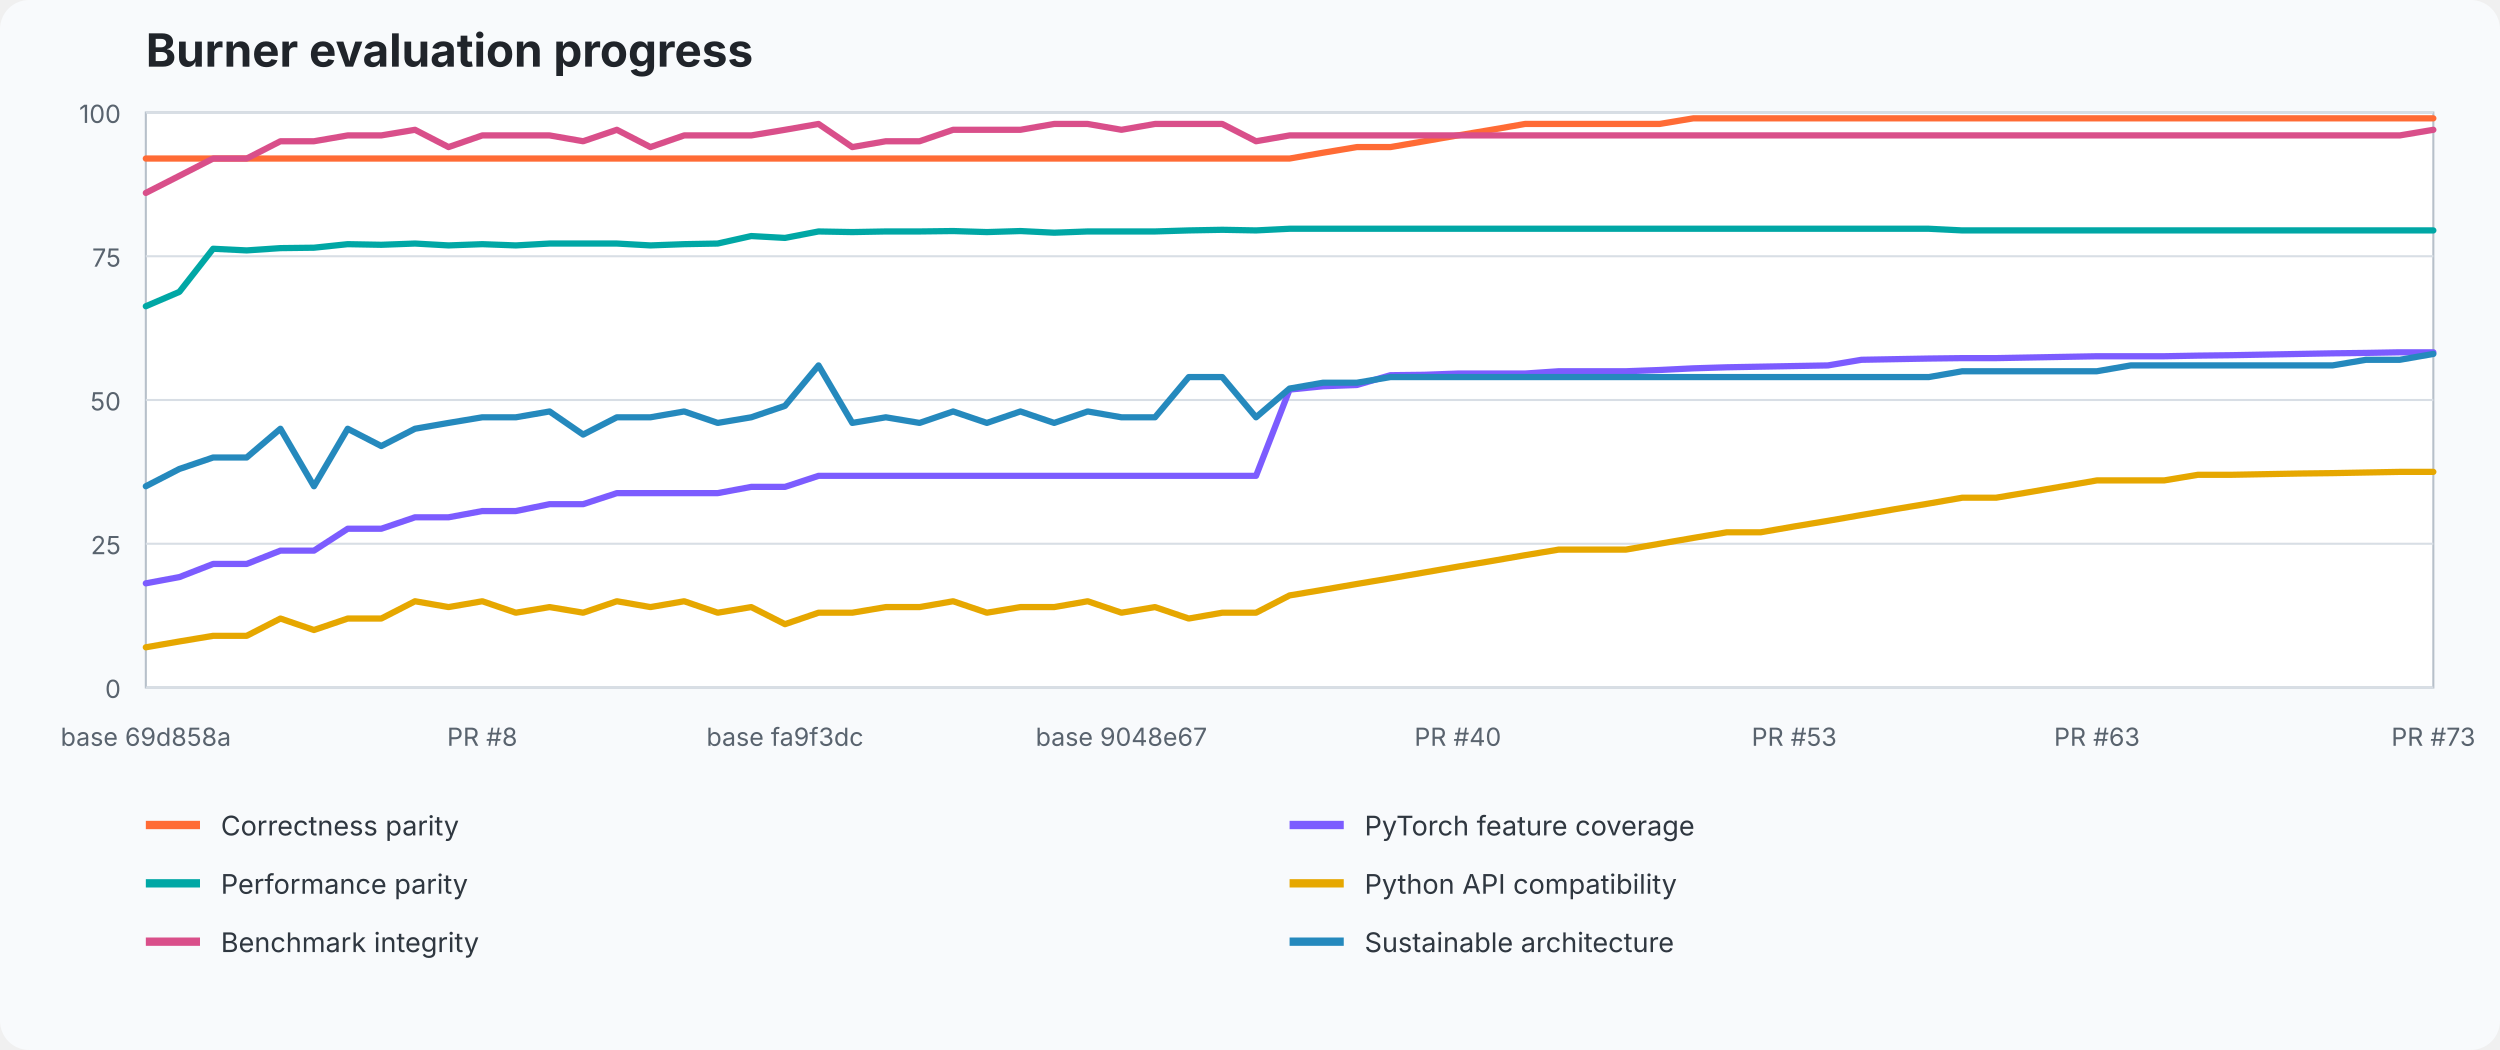
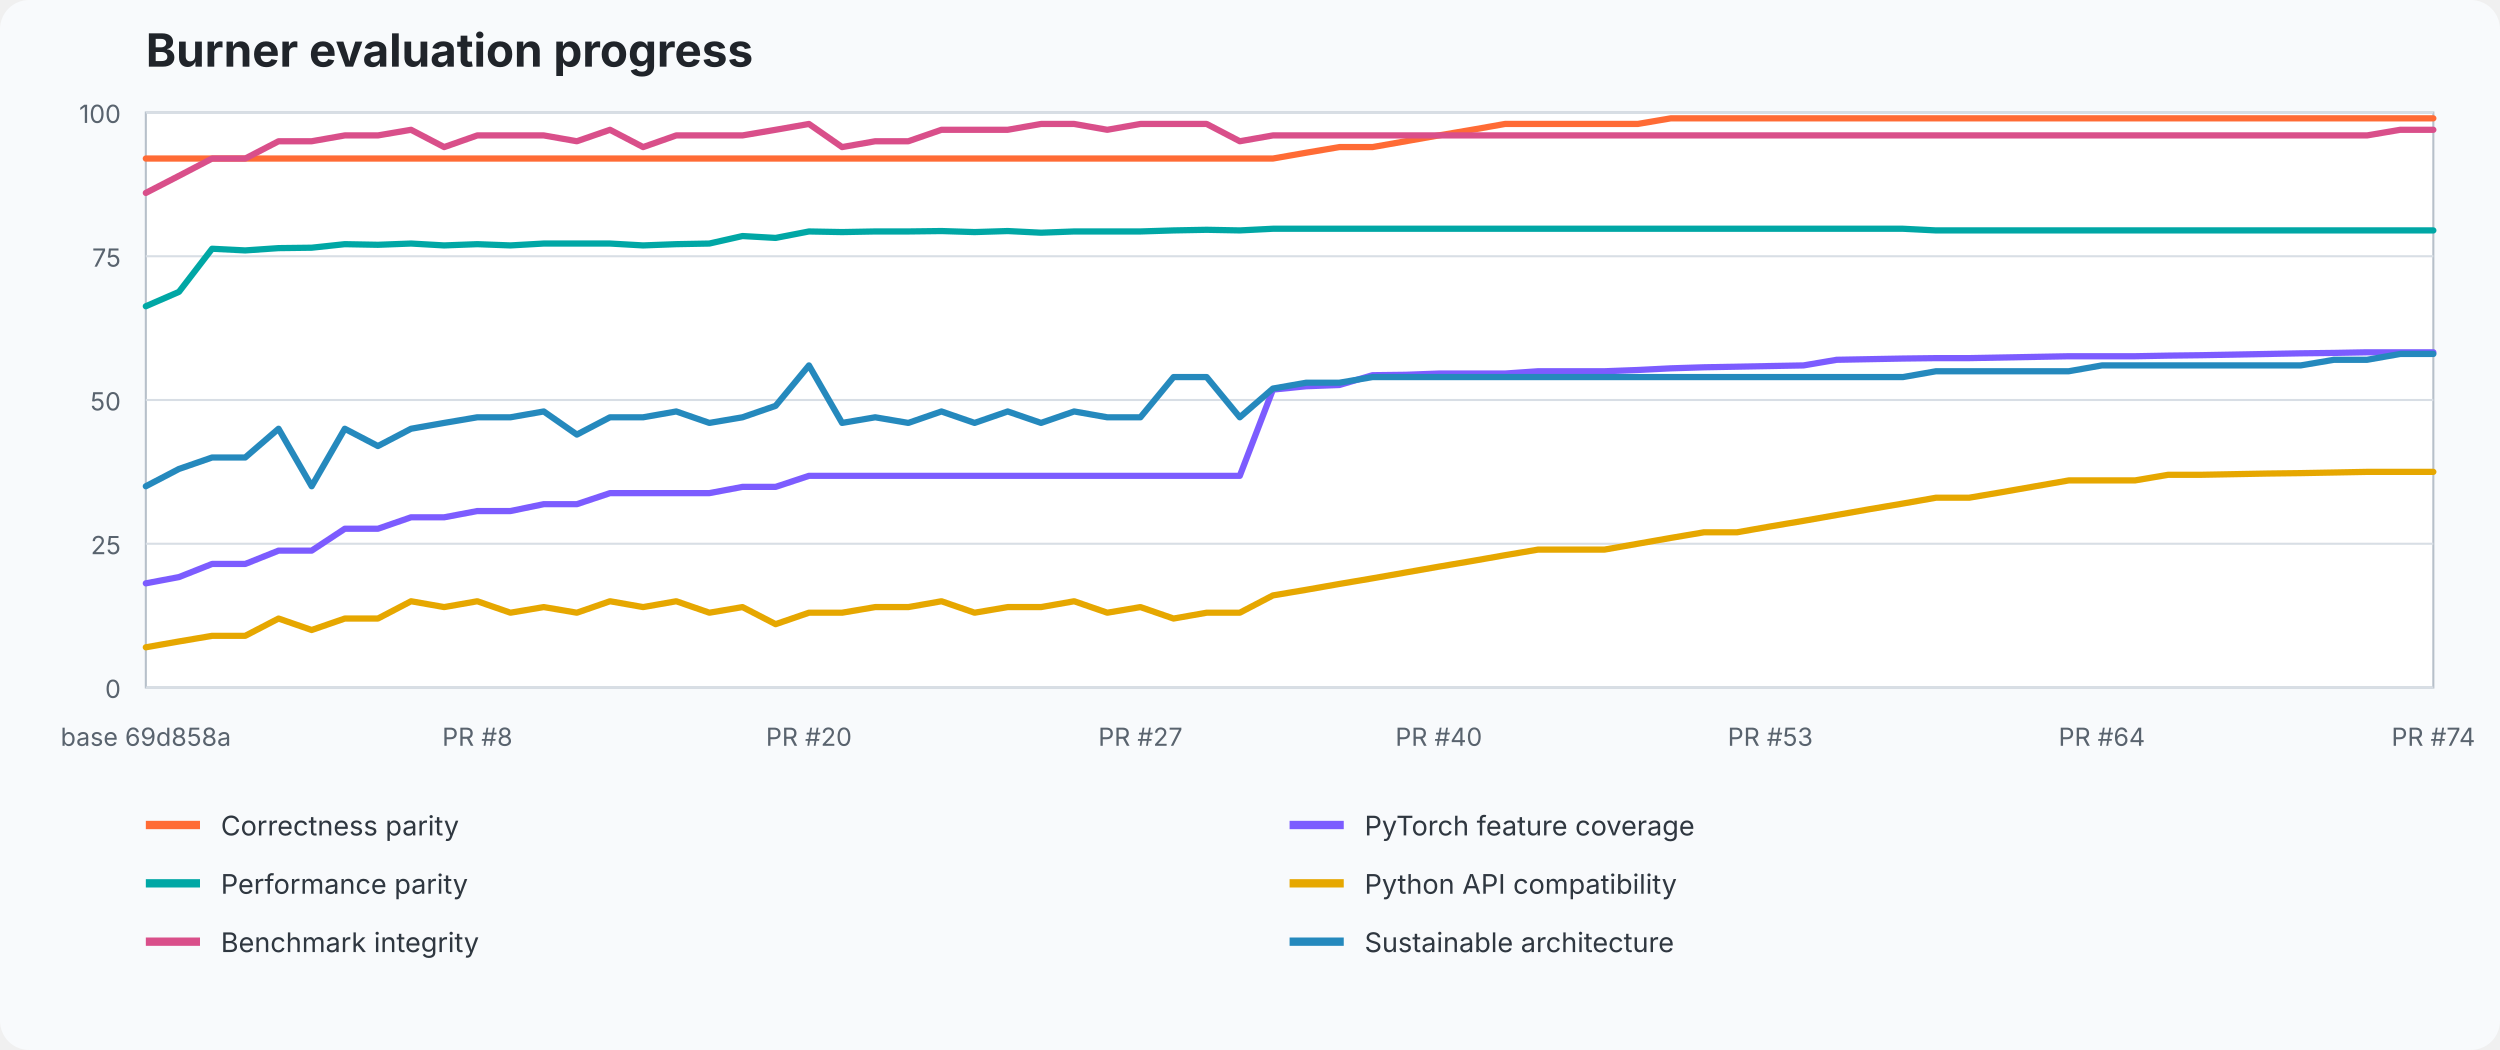
<svg xmlns="http://www.w3.org/2000/svg" width="1200" height="504" viewBox="0 0 1200 504" role="img" aria-labelledby="title desc">
  <style>text{font-family:ui-sans-serif,system-ui,-apple-system,BlinkMacSystemFont,"Segoe UI",sans-serif}.title{font-size:22px;font-weight:700;fill:#20242a}.axis{font-size:12px;fill:#59636e}.legend{font-size:13px;fill:#2f3740}.grid{stroke:#d8dee5;stroke-width:1}.plot{fill:#fff;stroke:#b7c0ca}</style>
  <rect width="100%" height="100%" fill="#f8fafc" rx="14" />
  <text x="70" y="32" class="title">Burner evaluation progress</text>
  <rect x="70" y="54" width="1098" height="276" class="plot" />
  <line x1="70" y1="330" x2="1168" y2="330" class="grid" />
  <text x="58" y="335" text-anchor="end" class="axis">0</text>
  <line x1="70" y1="261" x2="1168" y2="261" class="grid" />
  <text x="58" y="266" text-anchor="end" class="axis">25</text>
  <line x1="70" y1="192" x2="1168" y2="192" class="grid" />
  <text x="58" y="197" text-anchor="end" class="axis">50</text>
  <line x1="70" y1="123" x2="1168" y2="123" class="grid" />
  <text x="58" y="128" text-anchor="end" class="axis">75</text>
  <line x1="70" y1="54" x2="1168" y2="54" class="grid" />
  <text x="58" y="59" text-anchor="end" class="axis">100</text>
-   <polyline points="70.0,76.1 86.1,76.1 102.3,76.1 118.4,76.1 134.6,76.1 150.7,76.1 166.9,76.1 183.0,76.1 199.2,76.1 215.3,76.1 231.5,76.1 247.6,76.1 263.8,76.1 279.9,76.1 296.1,76.1 312.2,76.1 328.4,76.1 344.5,76.1 360.6,76.1 376.8,76.1 392.9,76.1 409.1,76.1 425.2,76.1 441.4,76.1 457.5,76.1 473.7,76.1 489.8,76.1 506.0,76.1 522.1,76.1 538.3,76.1 554.4,76.1 570.6,76.1 586.7,76.1 602.9,76.1 619.0,76.1 635.1,73.3 651.3,70.6 667.4,70.6 683.6,67.8 699.7,65.0 715.9,62.3 732.0,59.5 748.2,59.5 764.3,59.5 780.5,59.5 796.6,59.5 812.8,56.8 828.9,56.8 845.1,56.8 861.2,56.8 877.4,56.8 893.5,56.8 909.6,56.8 925.8,56.8 941.9,56.8 958.1,56.8 974.2,56.8 990.4,56.8 1006.5,56.8 1022.7,56.8 1038.8,56.8 1055.0,56.8 1071.1,56.8 1087.3,56.8 1103.4,56.8 1119.6,56.8 1135.7,56.8 1151.9,56.8 1168.0,56.8" fill="none" stroke="#ff6b35" stroke-width="3" stroke-linejoin="round" stroke-linecap="round" />
-   <polyline points="70.0,280.0 86.1,277.0 102.3,270.7 118.4,270.7 134.6,264.3 150.7,264.3 166.9,253.8 183.0,253.8 199.2,248.3 215.3,248.3 231.5,245.3 247.6,245.3 263.8,242.0 279.9,242.0 296.1,236.7 312.2,236.7 328.4,236.7 344.5,236.7 360.6,233.7 376.8,233.7 392.9,228.4 409.1,228.4 425.2,228.4 441.4,228.4 457.5,228.4 473.7,228.4 489.8,228.4 506.0,228.4 522.1,228.4 538.3,228.4 554.4,228.4 570.6,228.4 586.7,228.4 602.9,228.4 619.0,187.0 635.1,185.4 651.3,184.8 667.4,180.1 683.6,179.9 699.7,179.3 715.9,179.3 732.0,179.3 748.2,178.2 764.3,178.2 780.5,178.2 796.6,177.6 812.8,176.8 828.9,176.3 845.1,176.0 861.2,175.7 877.4,175.4 893.5,172.7 909.6,172.4 925.8,172.1 941.9,171.9 958.1,171.9 974.2,171.6 990.4,171.3 1006.5,171.0 1022.7,171.0 1038.8,171.0 1055.0,170.7 1071.1,170.5 1087.3,170.2 1103.4,169.9 1119.6,169.6 1135.7,169.4 1151.9,169.1 1168.0,169.1" fill="none" stroke="#7c5cff" stroke-width="3" stroke-linejoin="round" stroke-linecap="round" />
-   <polyline points="70.0,147.0 86.1,140.1 102.3,119.4 118.4,120.2 134.6,119.1 150.7,118.9 166.9,117.2 183.0,117.5 199.2,116.9 215.3,117.8 231.5,117.2 247.6,117.8 263.8,116.9 279.9,116.9 296.1,116.9 312.2,117.8 328.4,117.2 344.5,116.9 360.6,113.3 376.8,114.2 392.9,111.1 409.1,111.4 425.2,111.1 441.4,111.1 457.5,110.9 473.7,111.4 489.8,110.9 506.0,111.7 522.1,111.1 538.3,111.1 554.4,111.1 570.6,110.6 586.7,110.3 602.9,110.6 619.0,109.8 635.1,109.8 651.3,109.8 667.4,109.8 683.6,109.8 699.7,109.8 715.9,109.8 732.0,109.8 748.2,109.8 764.3,109.8 780.5,109.8 796.6,109.8 812.8,109.8 828.9,109.8 845.1,109.8 861.2,109.8 877.4,109.8 893.5,109.8 909.6,109.8 925.8,109.8 941.9,110.6 958.1,110.6 974.2,110.6 990.4,110.6 1006.5,110.6 1022.7,110.6 1038.8,110.6 1055.0,110.6 1071.1,110.6 1087.3,110.6 1103.4,110.6 1119.6,110.6 1135.7,110.6 1151.9,110.6 1168.0,110.6" fill="none" stroke="#00a7a5" stroke-width="3" stroke-linejoin="round" stroke-linecap="round" />
-   <polyline points="70.0,310.7 86.1,307.9 102.3,305.2 118.4,305.2 134.6,296.9 150.7,302.4 166.9,296.9 183.0,296.9 199.2,288.6 215.3,291.4 231.5,288.6 247.6,294.1 263.8,291.4 279.9,294.1 296.1,288.6 312.2,291.4 328.4,288.6 344.5,294.1 360.6,291.4 376.8,299.6 392.9,294.1 409.1,294.1 425.2,291.4 441.4,291.4 457.5,288.6 473.7,294.1 489.8,291.4 506.0,291.4 522.1,288.6 538.3,294.1 554.4,291.4 570.6,296.9 586.7,294.1 602.9,294.1 619.0,285.8 635.1,283.1 651.3,280.3 667.4,277.6 683.6,274.8 699.7,272.0 715.9,269.3 732.0,266.5 748.2,263.8 764.3,263.8 780.5,263.8 796.6,261.0 812.8,258.2 828.9,255.5 845.1,255.5 861.2,252.7 877.4,250.0 893.5,247.2 909.6,244.4 925.8,241.7 941.9,238.9 958.1,238.9 974.2,236.2 990.4,233.4 1006.5,230.6 1022.7,230.6 1038.8,230.6 1055.0,227.9 1071.1,227.9 1087.3,227.6 1103.4,227.3 1119.6,227.1 1135.7,226.8 1151.9,226.5 1168.0,226.5" fill="none" stroke="#e6a700" stroke-width="3" stroke-linejoin="round" stroke-linecap="round" />
-   <polyline points="70.0,92.6 86.1,84.4 102.3,76.1 118.4,76.1 134.6,67.8 150.7,67.8 166.9,65.0 183.0,65.0 199.2,62.3 215.3,70.6 231.5,65.0 247.6,65.0 263.8,65.0 279.9,67.8 296.1,62.3 312.2,70.6 328.4,65.0 344.5,65.0 360.6,65.0 376.8,62.3 392.9,59.5 409.1,70.6 425.2,67.8 441.4,67.8 457.5,62.3 473.7,62.3 489.8,62.3 506.0,59.5 522.1,59.5 538.3,62.3 554.4,59.5 570.6,59.5 586.7,59.5 602.9,67.8 619.0,65.0 635.1,65.0 651.3,65.0 667.4,65.0 683.6,65.0 699.7,65.0 715.9,65.0 732.0,65.0 748.2,65.0 764.3,65.0 780.5,65.0 796.6,65.0 812.8,65.0 828.9,65.0 845.1,65.0 861.2,65.0 877.4,65.0 893.5,65.0 909.6,65.0 925.8,65.0 941.9,65.0 958.1,65.0 974.2,65.0 990.4,65.0 1006.5,65.0 1022.7,65.0 1038.8,65.0 1055.0,65.0 1071.1,65.0 1087.3,65.0 1103.4,65.0 1119.6,65.0 1135.7,65.0 1151.9,65.0 1168.0,62.3" fill="none" stroke="#d94f8a" stroke-width="3" stroke-linejoin="round" stroke-linecap="round" />
-   <polyline points="70.0,233.4 86.1,225.1 102.3,219.6 118.4,219.6 134.6,205.8 150.7,233.4 166.9,205.8 183.0,214.1 199.2,205.8 215.3,203.0 231.5,200.3 247.6,200.3 263.8,197.5 279.9,208.6 296.1,200.3 312.2,200.3 328.4,197.5 344.5,203.0 360.6,200.3 376.8,194.8 392.9,175.4 409.1,203.0 425.2,200.3 441.4,203.0 457.5,197.5 473.7,203.0 489.8,197.5 506.0,203.0 522.1,197.5 538.3,200.3 554.4,200.3 570.6,181.0 586.7,181.0 602.9,200.3 619.0,186.5 635.1,183.7 651.3,183.7 667.4,181.0 683.6,181.0 699.7,181.0 715.9,181.0 732.0,181.0 748.2,181.0 764.3,181.0 780.5,181.0 796.6,181.0 812.8,181.0 828.9,181.0 845.1,181.0 861.2,181.0 877.4,181.0 893.5,181.0 909.6,181.0 925.8,181.0 941.9,178.2 958.1,178.2 974.2,178.2 990.4,178.2 1006.5,178.2 1022.7,175.4 1038.8,175.4 1055.0,175.4 1071.1,175.4 1087.3,175.4 1103.4,175.4 1119.6,175.4 1135.7,172.7 1151.9,172.7 1168.0,169.9" fill="none" stroke="#2589bd" stroke-width="3" stroke-linejoin="round" stroke-linecap="round" />
+   <polyline points="70.0,76.1 85.9,76.1 101.8,76.1 117.7,76.1 133.7,76.1 149.6,76.1 165.5,76.1 181.4,76.1 197.3,76.1 213.2,76.1 229.1,76.1 245.0,76.1 261.0,76.1 276.9,76.1 292.8,76.1 308.7,76.1 324.6,76.1 340.5,76.1 356.4,76.1 372.3,76.1 388.3,76.1 404.2,76.1 420.1,76.1 436.0,76.1 451.9,76.1 467.8,76.1 483.7,76.1 499.7,76.1 515.6,76.1 531.5,76.1 547.4,76.1 563.3,76.1 579.2,76.1 595.1,76.1 611.0,76.1 627.0,73.3 642.9,70.6 658.8,70.6 674.7,67.8 690.6,65.0 706.5,62.3 722.4,59.5 738.3,59.5 754.3,59.5 770.2,59.5 786.1,59.5 802.0,56.8 817.9,56.8 833.8,56.8 849.7,56.8 865.7,56.8 881.6,56.8 897.5,56.8 913.4,56.8 929.3,56.8 945.2,56.8 961.1,56.8 977.0,56.8 993.0,56.8 1008.9,56.8 1024.8,56.8 1040.7,56.8 1056.6,56.8 1072.5,56.8 1088.4,56.8 1104.3,56.8 1120.3,56.8 1136.2,56.8 1152.1,56.8 1168.0,56.8" fill="none" stroke="#ff6b35" stroke-width="3" stroke-linejoin="round" stroke-linecap="round" />
+   <polyline points="70.0,280.0 85.9,277.0 101.8,270.7 117.7,270.7 133.7,264.3 149.6,264.3 165.5,253.8 181.4,253.8 197.3,248.3 213.2,248.3 229.1,245.3 245.0,245.3 261.0,242.0 276.9,242.0 292.8,236.7 308.7,236.7 324.6,236.7 340.5,236.7 356.4,233.7 372.3,233.7 388.3,228.4 404.2,228.4 420.1,228.4 436.0,228.4 451.9,228.4 467.8,228.4 483.7,228.4 499.7,228.4 515.6,228.4 531.5,228.4 547.4,228.4 563.3,228.4 579.2,228.4 595.1,228.4 611.0,187.0 627.0,185.4 642.9,184.8 658.8,180.1 674.7,179.9 690.6,179.3 706.5,179.3 722.4,179.3 738.3,178.2 754.3,178.2 770.2,178.2 786.1,177.6 802.0,176.8 817.9,176.3 833.8,176.0 849.7,175.7 865.7,175.4 881.6,172.7 897.5,172.4 913.4,172.1 929.3,171.9 945.2,171.9 961.1,171.6 977.0,171.3 993.0,171.0 1008.9,171.0 1024.8,171.0 1040.7,170.7 1056.6,170.5 1072.5,170.2 1088.4,169.9 1104.3,169.6 1120.3,169.4 1136.2,169.1 1152.1,169.1 1168.0,169.1" fill="none" stroke="#7c5cff" stroke-width="3" stroke-linejoin="round" stroke-linecap="round" />
+   <polyline points="70.0,147.0 85.9,140.1 101.8,119.4 117.7,120.2 133.7,119.1 149.6,118.9 165.5,117.2 181.4,117.5 197.3,116.9 213.2,117.8 229.1,117.2 245.0,117.8 261.0,116.9 276.9,116.9 292.8,116.9 308.7,117.8 324.6,117.2 340.5,116.9 356.4,113.3 372.3,114.2 388.3,111.1 404.2,111.4 420.1,111.1 436.0,111.1 451.9,110.9 467.8,111.4 483.7,110.9 499.7,111.7 515.6,111.1 531.5,111.1 547.4,111.1 563.3,110.6 579.2,110.3 595.1,110.6 611.0,109.8 627.0,109.8 642.9,109.8 658.8,109.8 674.7,109.8 690.6,109.8 706.5,109.8 722.4,109.8 738.3,109.8 754.3,109.8 770.2,109.8 786.1,109.8 802.0,109.8 817.9,109.8 833.8,109.8 849.7,109.8 865.7,109.8 881.6,109.8 897.5,109.8 913.4,109.8 929.3,110.6 945.2,110.6 961.1,110.6 977.0,110.6 993.0,110.6 1008.9,110.6 1024.8,110.6 1040.7,110.6 1056.6,110.6 1072.5,110.6 1088.4,110.6 1104.3,110.6 1120.3,110.6 1136.2,110.6 1152.1,110.6 1168.0,110.6" fill="none" stroke="#00a7a5" stroke-width="3" stroke-linejoin="round" stroke-linecap="round" />
+   <polyline points="70.0,310.7 85.9,307.9 101.8,305.2 117.7,305.2 133.7,296.9 149.6,302.4 165.5,296.9 181.4,296.9 197.3,288.6 213.2,291.4 229.1,288.6 245.0,294.1 261.0,291.4 276.9,294.1 292.8,288.6 308.7,291.4 324.6,288.6 340.5,294.1 356.4,291.4 372.3,299.6 388.3,294.1 404.2,294.1 420.1,291.4 436.0,291.4 451.9,288.6 467.8,294.1 483.7,291.4 499.7,291.4 515.6,288.6 531.5,294.1 547.4,291.4 563.3,296.9 579.2,294.1 595.1,294.1 611.0,285.8 627.0,283.1 642.9,280.3 658.8,277.6 674.7,274.8 690.6,272.0 706.5,269.3 722.4,266.5 738.3,263.8 754.3,263.8 770.2,263.8 786.1,261.0 802.0,258.2 817.9,255.5 833.8,255.5 849.7,252.7 865.7,250.0 881.6,247.2 897.5,244.4 913.4,241.7 929.3,238.9 945.2,238.9 961.1,236.2 977.0,233.4 993.0,230.6 1008.9,230.6 1024.8,230.6 1040.7,227.9 1056.6,227.9 1072.5,227.6 1088.4,227.3 1104.3,227.1 1120.3,226.8 1136.2,226.5 1152.1,226.5 1168.0,226.5" fill="none" stroke="#e6a700" stroke-width="3" stroke-linejoin="round" stroke-linecap="round" />
+   <polyline points="70.0,92.6 85.9,84.4 101.8,76.1 117.7,76.1 133.7,67.8 149.6,67.8 165.5,65.0 181.4,65.0 197.3,62.3 213.2,70.6 229.1,65.0 245.0,65.0 261.0,65.0 276.9,67.8 292.8,62.3 308.7,70.6 324.6,65.0 340.5,65.0 356.4,65.0 372.3,62.3 388.3,59.5 404.2,70.6 420.1,67.8 436.0,67.8 451.9,62.3 467.8,62.3 483.7,62.3 499.7,59.5 515.6,59.5 531.5,62.3 547.4,59.5 563.3,59.5 579.2,59.5 595.1,67.8 611.0,65.0 627.0,65.0 642.9,65.0 658.8,65.0 674.7,65.0 690.6,65.0 706.5,65.0 722.4,65.0 738.3,65.0 754.3,65.0 770.2,65.0 786.1,65.0 802.0,65.0 817.9,65.0 833.8,65.0 849.7,65.0 865.7,65.0 881.6,65.0 897.5,65.0 913.4,65.0 929.3,65.0 945.2,65.0 961.1,65.0 977.0,65.0 993.0,65.0 1008.9,65.0 1024.8,65.0 1040.7,65.0 1056.6,65.0 1072.5,65.0 1088.4,65.0 1104.3,65.0 1120.3,65.0 1136.2,65.0 1152.1,62.3 1168.0,62.3" fill="none" stroke="#d94f8a" stroke-width="3" stroke-linejoin="round" stroke-linecap="round" />
+   <polyline points="70.0,233.4 85.9,225.1 101.8,219.6 117.7,219.6 133.7,205.8 149.6,233.4 165.5,205.8 181.4,214.1 197.3,205.8 213.2,203.0 229.1,200.3 245.0,200.3 261.0,197.5 276.9,208.6 292.8,200.3 308.7,200.3 324.6,197.5 340.5,203.0 356.4,200.3 372.3,194.8 388.3,175.4 404.2,203.0 420.1,200.3 436.0,203.0 451.9,197.5 467.8,203.0 483.7,197.5 499.7,203.0 515.6,197.5 531.5,200.3 547.4,200.3 563.3,181.0 579.2,181.0 595.1,200.3 611.0,186.5 627.0,183.7 642.9,183.7 658.8,181.0 674.7,181.0 690.6,181.0 706.5,181.0 722.4,181.0 738.3,181.0 754.3,181.0 770.2,181.0 786.1,181.0 802.0,181.0 817.9,181.0 833.8,181.0 849.7,181.0 865.7,181.0 881.6,181.0 897.5,181.0 913.4,181.0 929.3,178.2 945.2,178.2 961.1,178.2 977.0,178.2 993.0,178.2 1008.9,175.4 1024.8,175.4 1040.7,175.4 1056.6,175.4 1072.5,175.4 1088.4,175.4 1104.3,175.4 1120.3,172.7 1136.2,172.7 1152.1,169.9 1168.0,169.9" fill="none" stroke="#2589bd" stroke-width="3" stroke-linejoin="round" stroke-linecap="round" />
  <text x="70" y="358" text-anchor="middle" class="axis">base 69d858a</text>
-   <text x="231.471" y="358" text-anchor="middle" class="axis">PR #8</text>
-   <text x="376.794" y="358" text-anchor="middle" class="axis">base fa9f3dc</text>
-   <text x="538.265" y="358" text-anchor="middle" class="axis">base 9048e67</text>
-   <text x="699.735" y="358" text-anchor="middle" class="axis">PR #40</text>
-   <text x="861.206" y="358" text-anchor="middle" class="axis">PR #53</text>
-   <text x="1006.529" y="358" text-anchor="middle" class="axis">PR #63</text>
-   <text x="1168" y="358" text-anchor="middle" class="axis">PR #73</text>
+   <text x="229.13" y="358" text-anchor="middle" class="axis">PR #8</text>
+   <text x="388.261" y="358" text-anchor="middle" class="axis">PR #20</text>
+   <text x="547.391" y="358" text-anchor="middle" class="axis">PR #27</text>
+   <text x="690.609" y="358" text-anchor="middle" class="axis">PR #40</text>
+   <text x="849.739" y="358" text-anchor="middle" class="axis">PR #53</text>
+   <text x="1008.87" y="358" text-anchor="middle" class="axis">PR #64</text>
+   <text x="1168" y="358" text-anchor="middle" class="axis">PR #74</text>
  <line x1="70" y1="396" x2="96" y2="396" stroke="#ff6b35" stroke-width="4" />
  <text x="106" y="401" class="legend">Correctness parity</text>
  <line x1="619" y1="396" x2="645" y2="396" stroke="#7c5cff" stroke-width="4" />
  <text x="655" y="401" class="legend">PyTorch feature coverage</text>
  <line x1="70" y1="424" x2="96" y2="424" stroke="#00a7a5" stroke-width="4" />
  <text x="106" y="429" class="legend">Performance parity</text>
  <line x1="619" y1="424" x2="645" y2="424" stroke="#e6a700" stroke-width="4" />
  <text x="655" y="429" class="legend">Python API compatibility</text>
  <line x1="70" y1="452" x2="96" y2="452" stroke="#d94f8a" stroke-width="4" />
  <text x="106" y="457" class="legend">Benchmark integrity</text>
  <line x1="619" y1="452" x2="645" y2="452" stroke="#2589bd" stroke-width="4" />
  <text x="655" y="457" class="legend">Sustainable architecture</text>
</svg>
